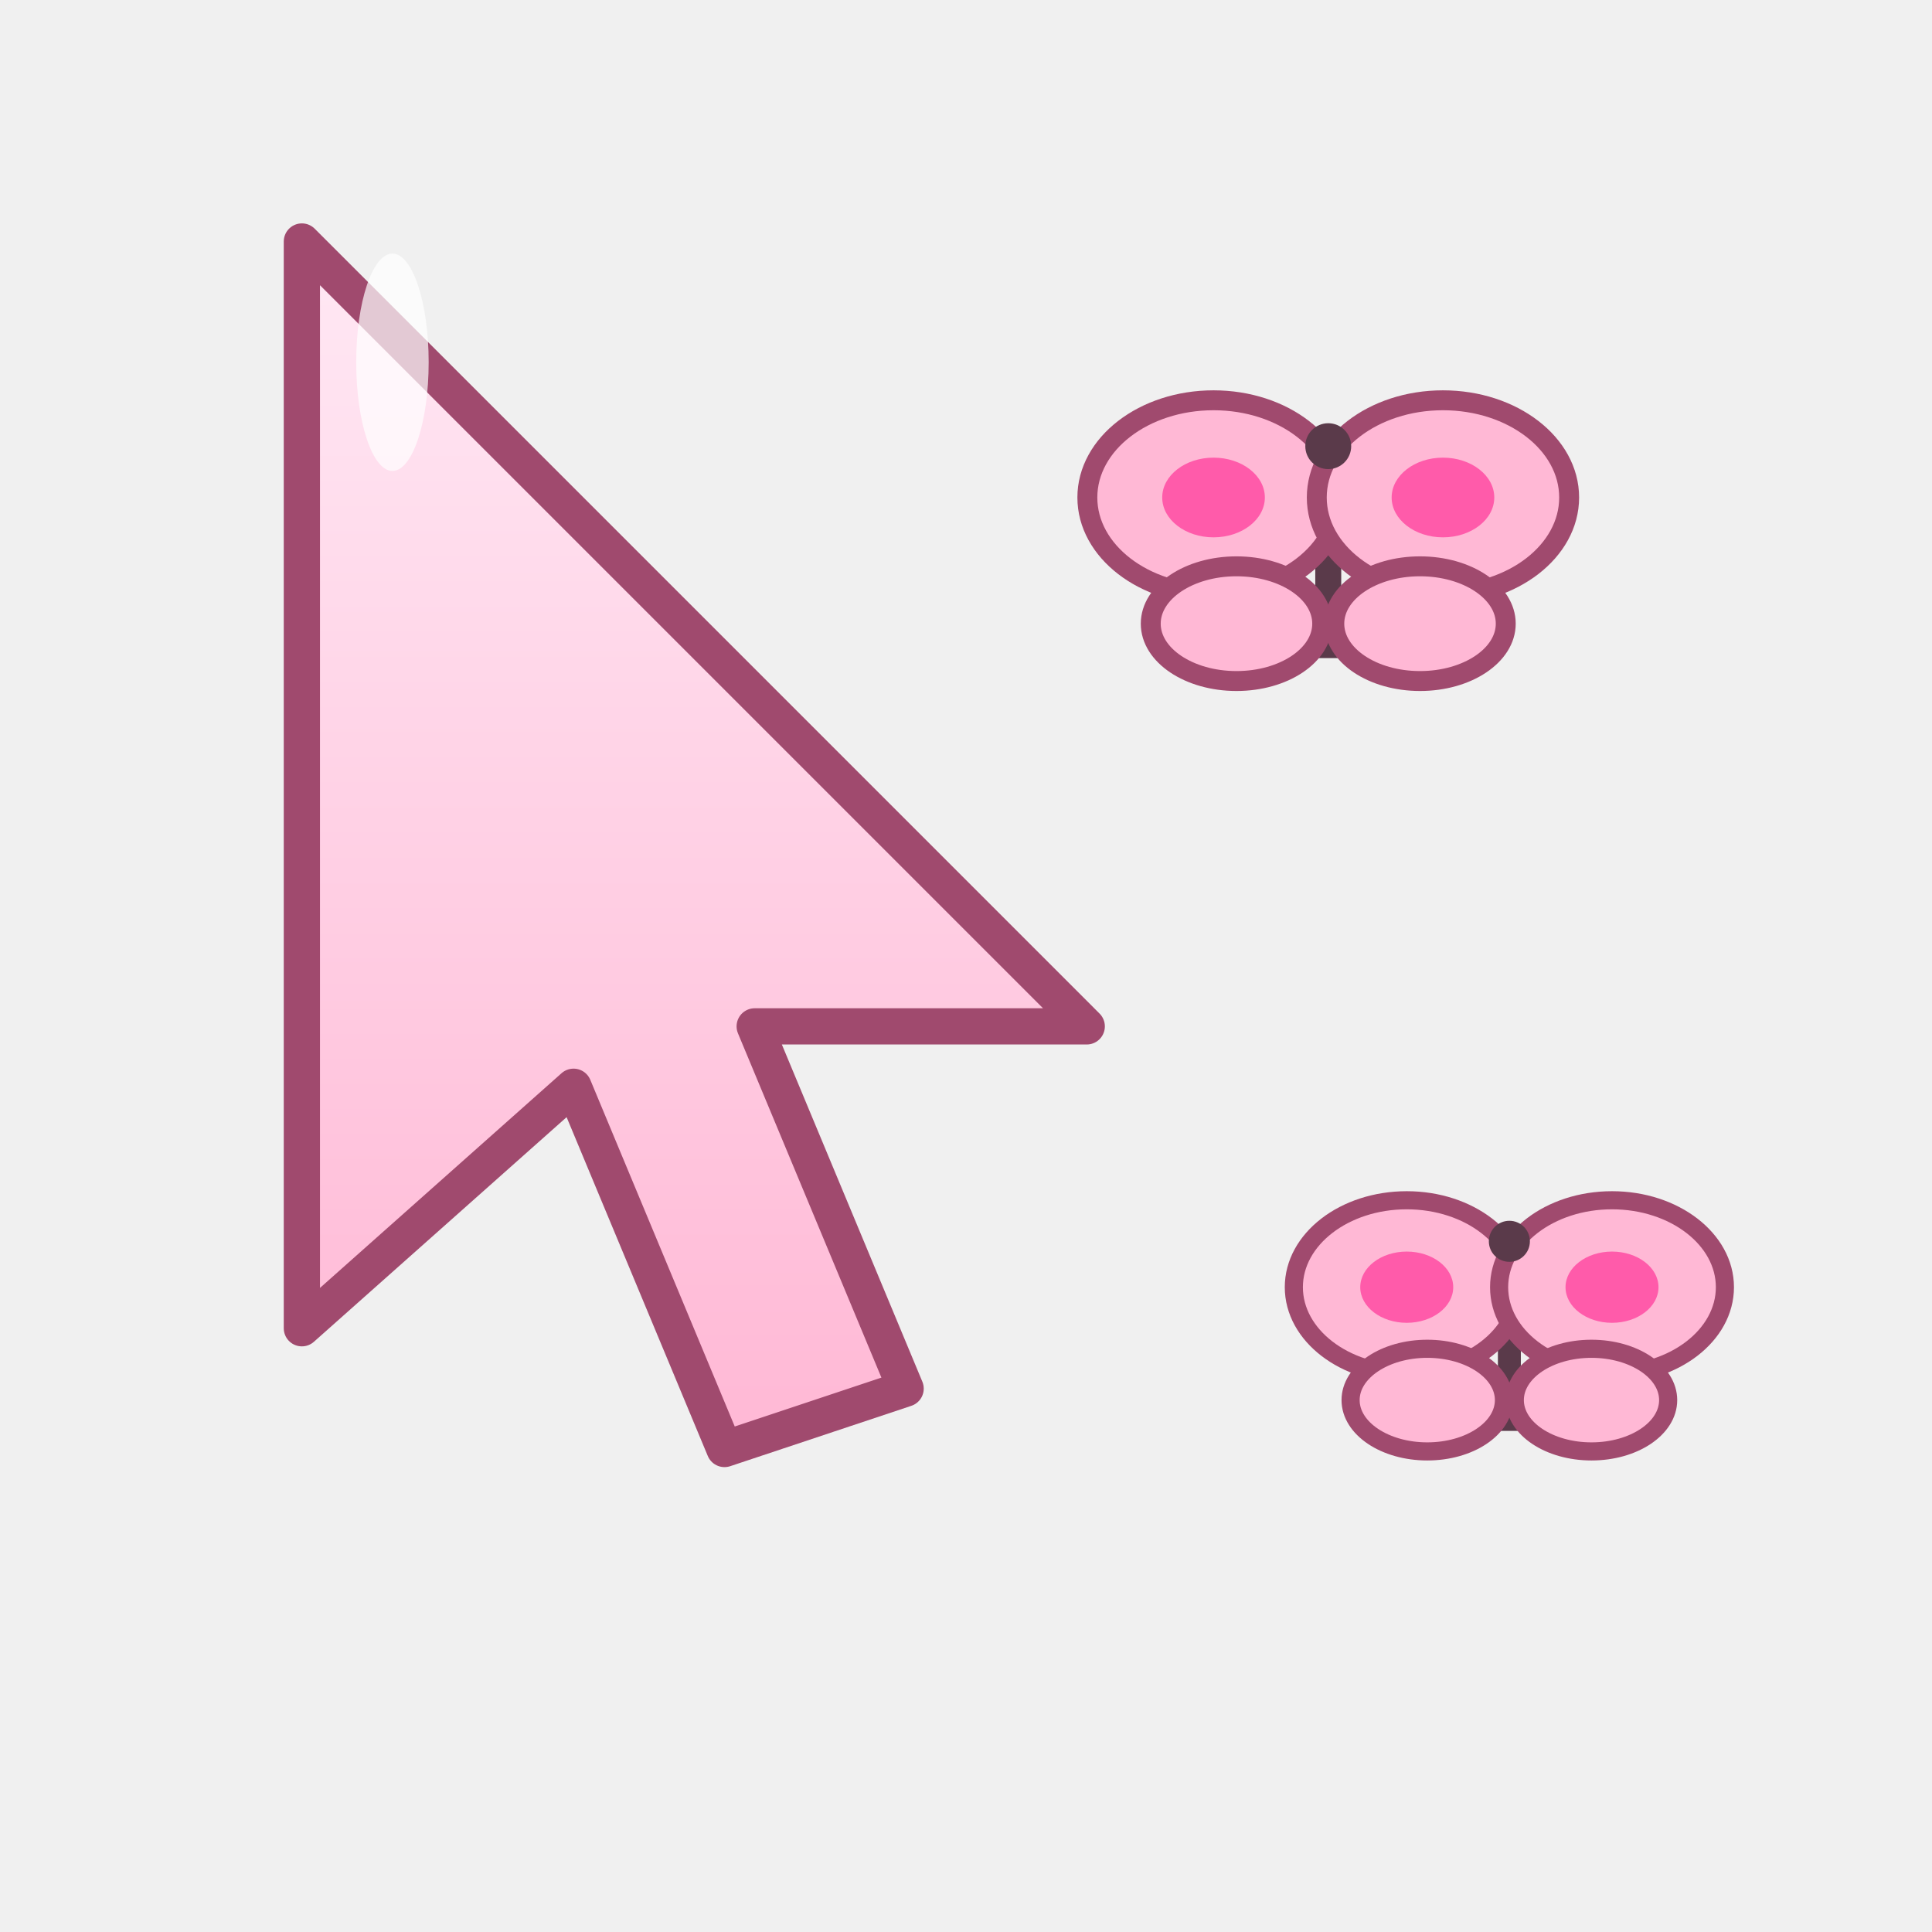
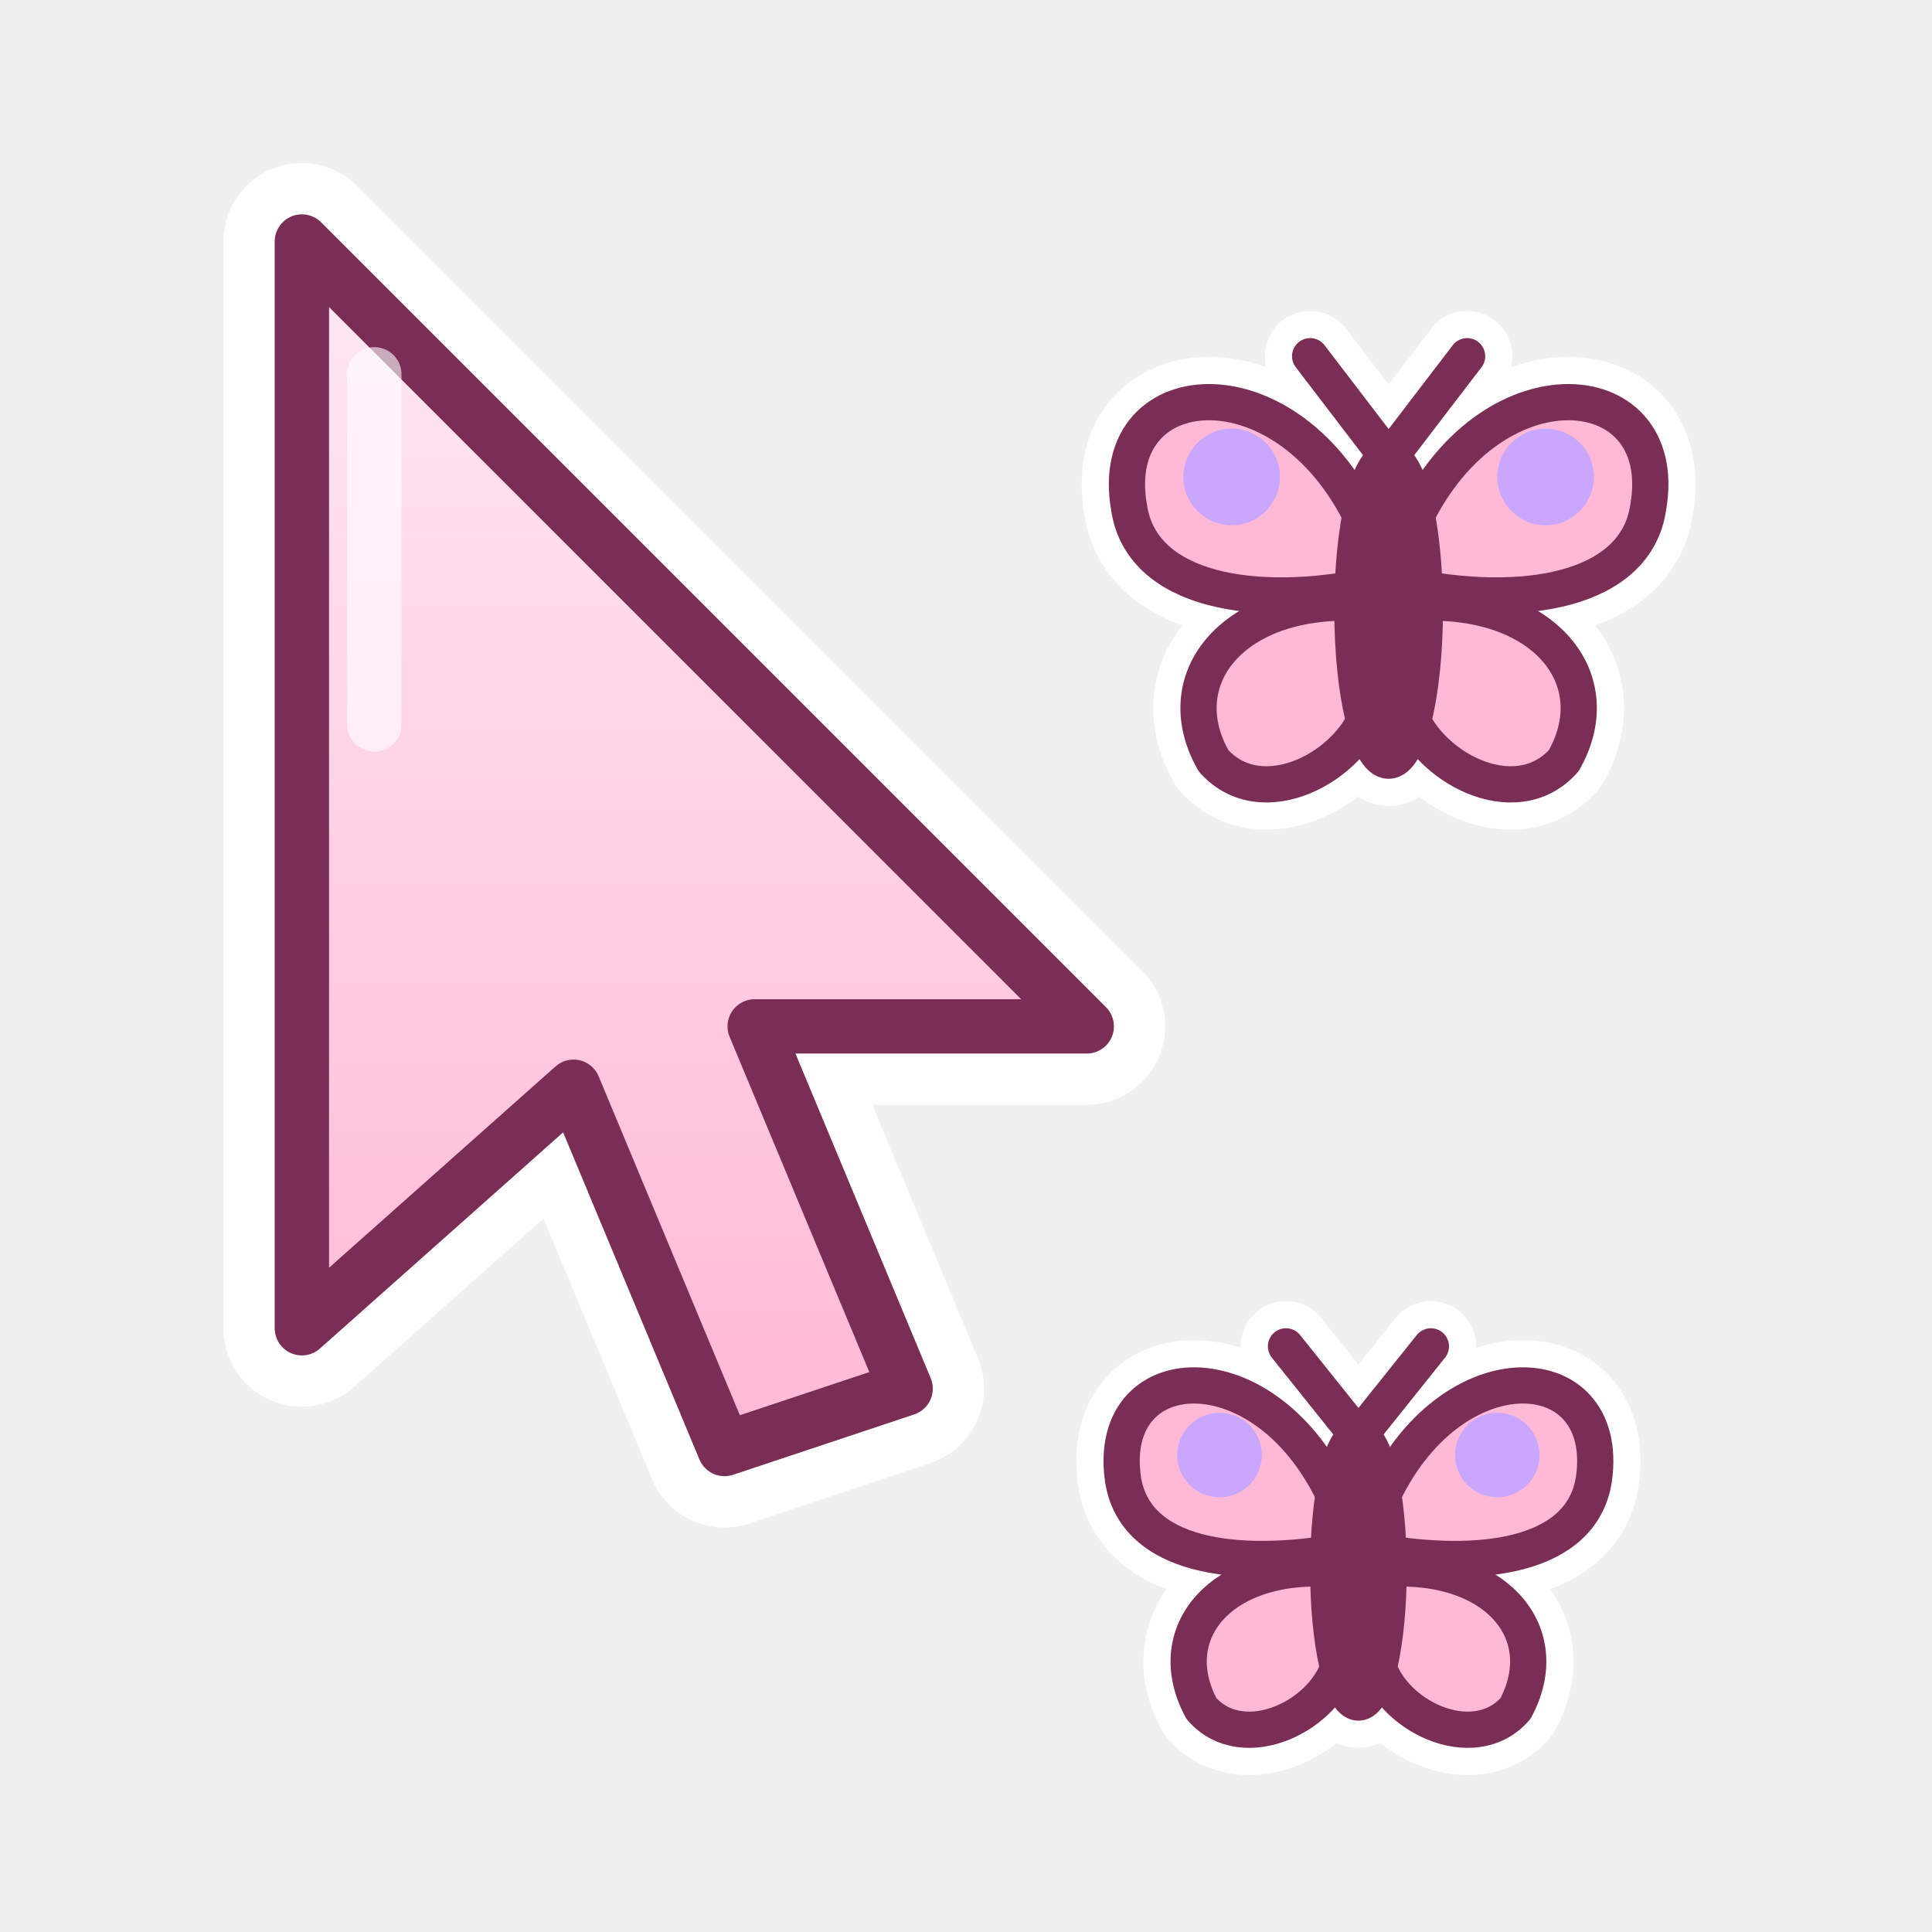
<svg xmlns="http://www.w3.org/2000/svg" viewBox="0 0 32 32" width="32" height="32">
  <defs>
    <linearGradient id="bfly_pt" x1="0%" y1="0%" x2="0%" y2="100%">
      <stop offset="0%" stop-color="#FFE8F4" />
      <stop offset="100%" stop-color="#FFB8D5" />
    </linearGradient>
  </defs>
-   <path d="M5,4 L5,22 L9.5,18 L12,24 L15,23 L12.5,17 L18,17 Z" fill="url(#bfly_pt)" stroke="#A04A6E" stroke-width="0.6" stroke-linejoin="round" />
-   <ellipse cx="6.5" cy="6" rx="0.6" ry="1.8" fill="#FFFFFF" opacity="0.7" />
-   <g transform="translate(22 9)">
+   <path d="M5,4 L5,22 L9.5,18 L12,24 L15,23 L12.5,17 L18,17 Z" fill="#FFFFFF" stroke="#FFFFFF" stroke-width="2.6" stroke-linejoin="round" opacity="0.92" />
+   <path d="M5,4 L5,22 L9.5,18 L12,24 L15,23 L12.5,17 L18,17 Z" fill="url(#bfly_pt)" stroke="#7A2E55" stroke-width="0.9" stroke-linejoin="round" />
+   <path d="M6.2,6.2 L6.2,12" stroke="#FFFFFF" stroke-width="0.9" stroke-linecap="round" opacity="0.6" />
+   <g transform="translate(23 9.5)">
+     <g fill="#FFF" stroke="#FFF" opacity=".92" stroke-linejoin="round" stroke-linecap="round" stroke-width="1.5">
+       <path d="M0 -1.9L-1.3 -3.6M0 -1.9L1.3 -3.6" />
+       <ellipse cx="0" cy="0.6" rx="0.6" ry="2.5" />
+     </g>
    <g>
-       <animateTransform attributeName="transform" type="scale" values="1 1; 0.5 1; 1 1" dur="0.45s" begin="0s" repeatCount="indefinite" additive="sum" />
-       <line x1="0" y1="-1.42" x2="0" y2="1.90" stroke="#5A3A4A" stroke-width="0.43" />
-       <ellipse cx="-1.90" cy="-0.76" rx="2.09" ry="1.61" fill="#FFB8D5" stroke="#A04A6E" stroke-width="0.33" />
-       <ellipse cx="1.90" cy="-0.76" rx="2.09" ry="1.61" fill="#FFB8D5" stroke="#A04A6E" stroke-width="0.33" />
-       <ellipse cx="-1.52" cy="1.33" rx="1.42" ry="0.95" fill="#FFB8D5" stroke="#A04A6E" stroke-width="0.33" />
-       <ellipse cx="1.52" cy="1.33" rx="1.42" ry="0.95" fill="#FFB8D5" stroke="#A04A6E" stroke-width="0.33" />
-       <ellipse cx="-1.90" cy="-0.76" rx="0.85" ry="0.66" fill="#FF5BAA" />
-       <ellipse cx="1.90" cy="-0.76" rx="0.85" ry="0.66" fill="#FF5BAA" />
-       <circle cx="0" cy="-1.61" r="0.38" fill="#5A3A4A" />
+       <animateTransform attributeName="transform" type="scale" values="1 1; 0.55 1; 1 1" dur="1.1s" begin="0s" repeatCount="indefinite" additive="sum" />
+       <g fill="#FFF" stroke="#FFF" opacity=".92" stroke-linejoin="round" stroke-linecap="round" stroke-width="1.5">
+         <path d="M0.3 -0.6C1.5 -3.6 4.7 -3.4 4.3 -1.1C4.1 0.3 2.2 0.6 0.3 0.2ZM0.3 0.5C2.5 0.3 3.7 1.7 2.9 3.1C2.1 4 0.6 3.2 0.3 2.2Z" />
+         <g transform="scale(-1 1)">
+           <path d="M0.3 -0.6C1.5 -3.6 4.7 -3.4 4.3 -1.1C4.1 0.3 2.2 0.6 0.3 0.2ZM0.3 0.5C2.5 0.3 3.7 1.7 2.9 3.1C2.1 4 0.6 3.2 0.3 2.2Z" />
+         </g>
+       </g>
+       <g stroke="#7A2E55" stroke-width="0.6" stroke-linejoin="round" stroke-linecap="round">
+         <path d="M0.3 -0.6C1.5 -3.6 4.7 -3.4 4.3 -1.1C4.1 0.3 2.2 0.6 0.3 0.2ZM0.3 0.5C2.5 0.3 3.7 1.7 2.9 3.1C2.1 4 0.6 3.2 0.3 2.2Z" fill="#FFB8D5" />
+         <circle cx="2.6" cy="-1.6" r="0.8" fill="#C9A7FF" stroke="none" />
+         <g transform="scale(-1 1)">
+           <path d="M0.3 -0.6C1.5 -3.6 4.7 -3.4 4.3 -1.1C4.1 0.3 2.2 0.6 0.3 0.2ZM0.3 0.5C2.5 0.3 3.7 1.7 2.9 3.1C2.1 4 0.6 3.2 0.3 2.2Z" fill="#FFB8D5" />
+           <circle cx="2.6" cy="-1.6" r="0.8" fill="#C9A7FF" stroke="none" />
+         </g>
+       </g>
+     </g>
+     <g stroke="#7A2E55" stroke-width="0.6" stroke-linejoin="round" stroke-linecap="round">
+       <path d="M0 -1.9L-1.3 -3.6M0 -1.9L1.3 -3.6" fill="none" />
+       <ellipse cx="0" cy="0.6" rx="0.6" ry="2.5" fill="#7A2E55" />
    </g>
  </g>
-   <g transform="translate(25 22)">
+   <g transform="translate(22.5 25.5)">
+     <g fill="#FFF" stroke="#FFF" opacity=".92" stroke-linejoin="round" stroke-linecap="round" stroke-width="1.5">
+       <path d="M0 -1.7L-1.2 -3.2M0 -1.7L1.2 -3.2" />
+       <ellipse cx="0" cy="0.5" rx="0.5" ry="2.2" />
+     </g>
    <g>
-       <animateTransform attributeName="transform" type="scale" values="1 1; 0.5 1; 1 1" dur="0.45s" begin="0.2s" repeatCount="indefinite" additive="sum" />
-       <line x1="0" y1="-1.27" x2="0" y2="1.70" stroke="#5A3A4A" stroke-width="0.38" />
-       <ellipse cx="-1.70" cy="-0.68" rx="1.87" ry="1.44" fill="#FFB8D5" stroke="#A04A6E" stroke-width="0.30" />
-       <ellipse cx="1.70" cy="-0.68" rx="1.87" ry="1.44" fill="#FFB8D5" stroke="#A04A6E" stroke-width="0.30" />
-       <ellipse cx="-1.36" cy="1.19" rx="1.27" ry="0.85" fill="#FFB8D5" stroke="#A04A6E" stroke-width="0.30" />
-       <ellipse cx="1.36" cy="1.19" rx="1.27" ry="0.85" fill="#FFB8D5" stroke="#A04A6E" stroke-width="0.30" />
-       <ellipse cx="-1.70" cy="-0.68" rx="0.77" ry="0.59" fill="#FF5BAA" />
-       <ellipse cx="1.70" cy="-0.68" rx="0.77" ry="0.59" fill="#FF5BAA" />
-       <circle cx="0" cy="-1.44" r="0.34" fill="#5A3A4A" />
+       <animateTransform attributeName="transform" type="scale" values="1 1; 0.55 1; 1 1" dur="1.1s" begin="0.35s" repeatCount="indefinite" additive="sum" />
+       <g fill="#FFF" stroke="#FFF" opacity=".92" stroke-linejoin="round" stroke-linecap="round" stroke-width="1.5">
+         <path d="M0.3 -0.5C1.4 -3.2 4.2 -3.1 3.9 -1C3.7 0.3 2 0.5 0.3 0.2ZM0.3 0.5C2.2 0.3 3.3 1.5 2.6 2.8C1.9 3.6 0.5 2.9 0.3 2Z" />
+         <g transform="scale(-1 1)">
+           <path d="M0.3 -0.5C1.4 -3.2 4.2 -3.1 3.9 -1C3.7 0.3 2 0.5 0.3 0.2ZM0.3 0.5C2.2 0.3 3.3 1.5 2.6 2.8C1.9 3.6 0.5 2.9 0.3 2Z" />
+         </g>
+       </g>
+       <g stroke="#7A2E55" stroke-width="0.6" stroke-linejoin="round" stroke-linecap="round">
+         <path d="M0.3 -0.5C1.4 -3.2 4.2 -3.1 3.9 -1C3.7 0.3 2 0.5 0.3 0.2ZM0.3 0.5C2.2 0.3 3.3 1.5 2.6 2.8C1.9 3.6 0.5 2.9 0.3 2Z" fill="#FFB8D5" />
+         <circle cx="2.3" cy="-1.4" r="0.7" fill="#C9A7FF" stroke="none" />
+         <g transform="scale(-1 1)">
+           <path d="M0.3 -0.5C1.4 -3.2 4.2 -3.1 3.9 -1C3.7 0.3 2 0.5 0.3 0.2ZM0.3 0.5C2.2 0.3 3.3 1.5 2.6 2.8C1.9 3.6 0.5 2.9 0.3 2Z" fill="#FFB8D5" />
+           <circle cx="2.3" cy="-1.4" r="0.7" fill="#C9A7FF" stroke="none" />
+         </g>
+       </g>
+     </g>
+     <g stroke="#7A2E55" stroke-width="0.6" stroke-linejoin="round" stroke-linecap="round">
+       <path d="M0 -1.7L-1.2 -3.2M0 -1.7L1.2 -3.2" fill="none" />
+       <ellipse cx="0" cy="0.5" rx="0.5" ry="2.2" fill="#7A2E55" />
    </g>
  </g>
</svg>
